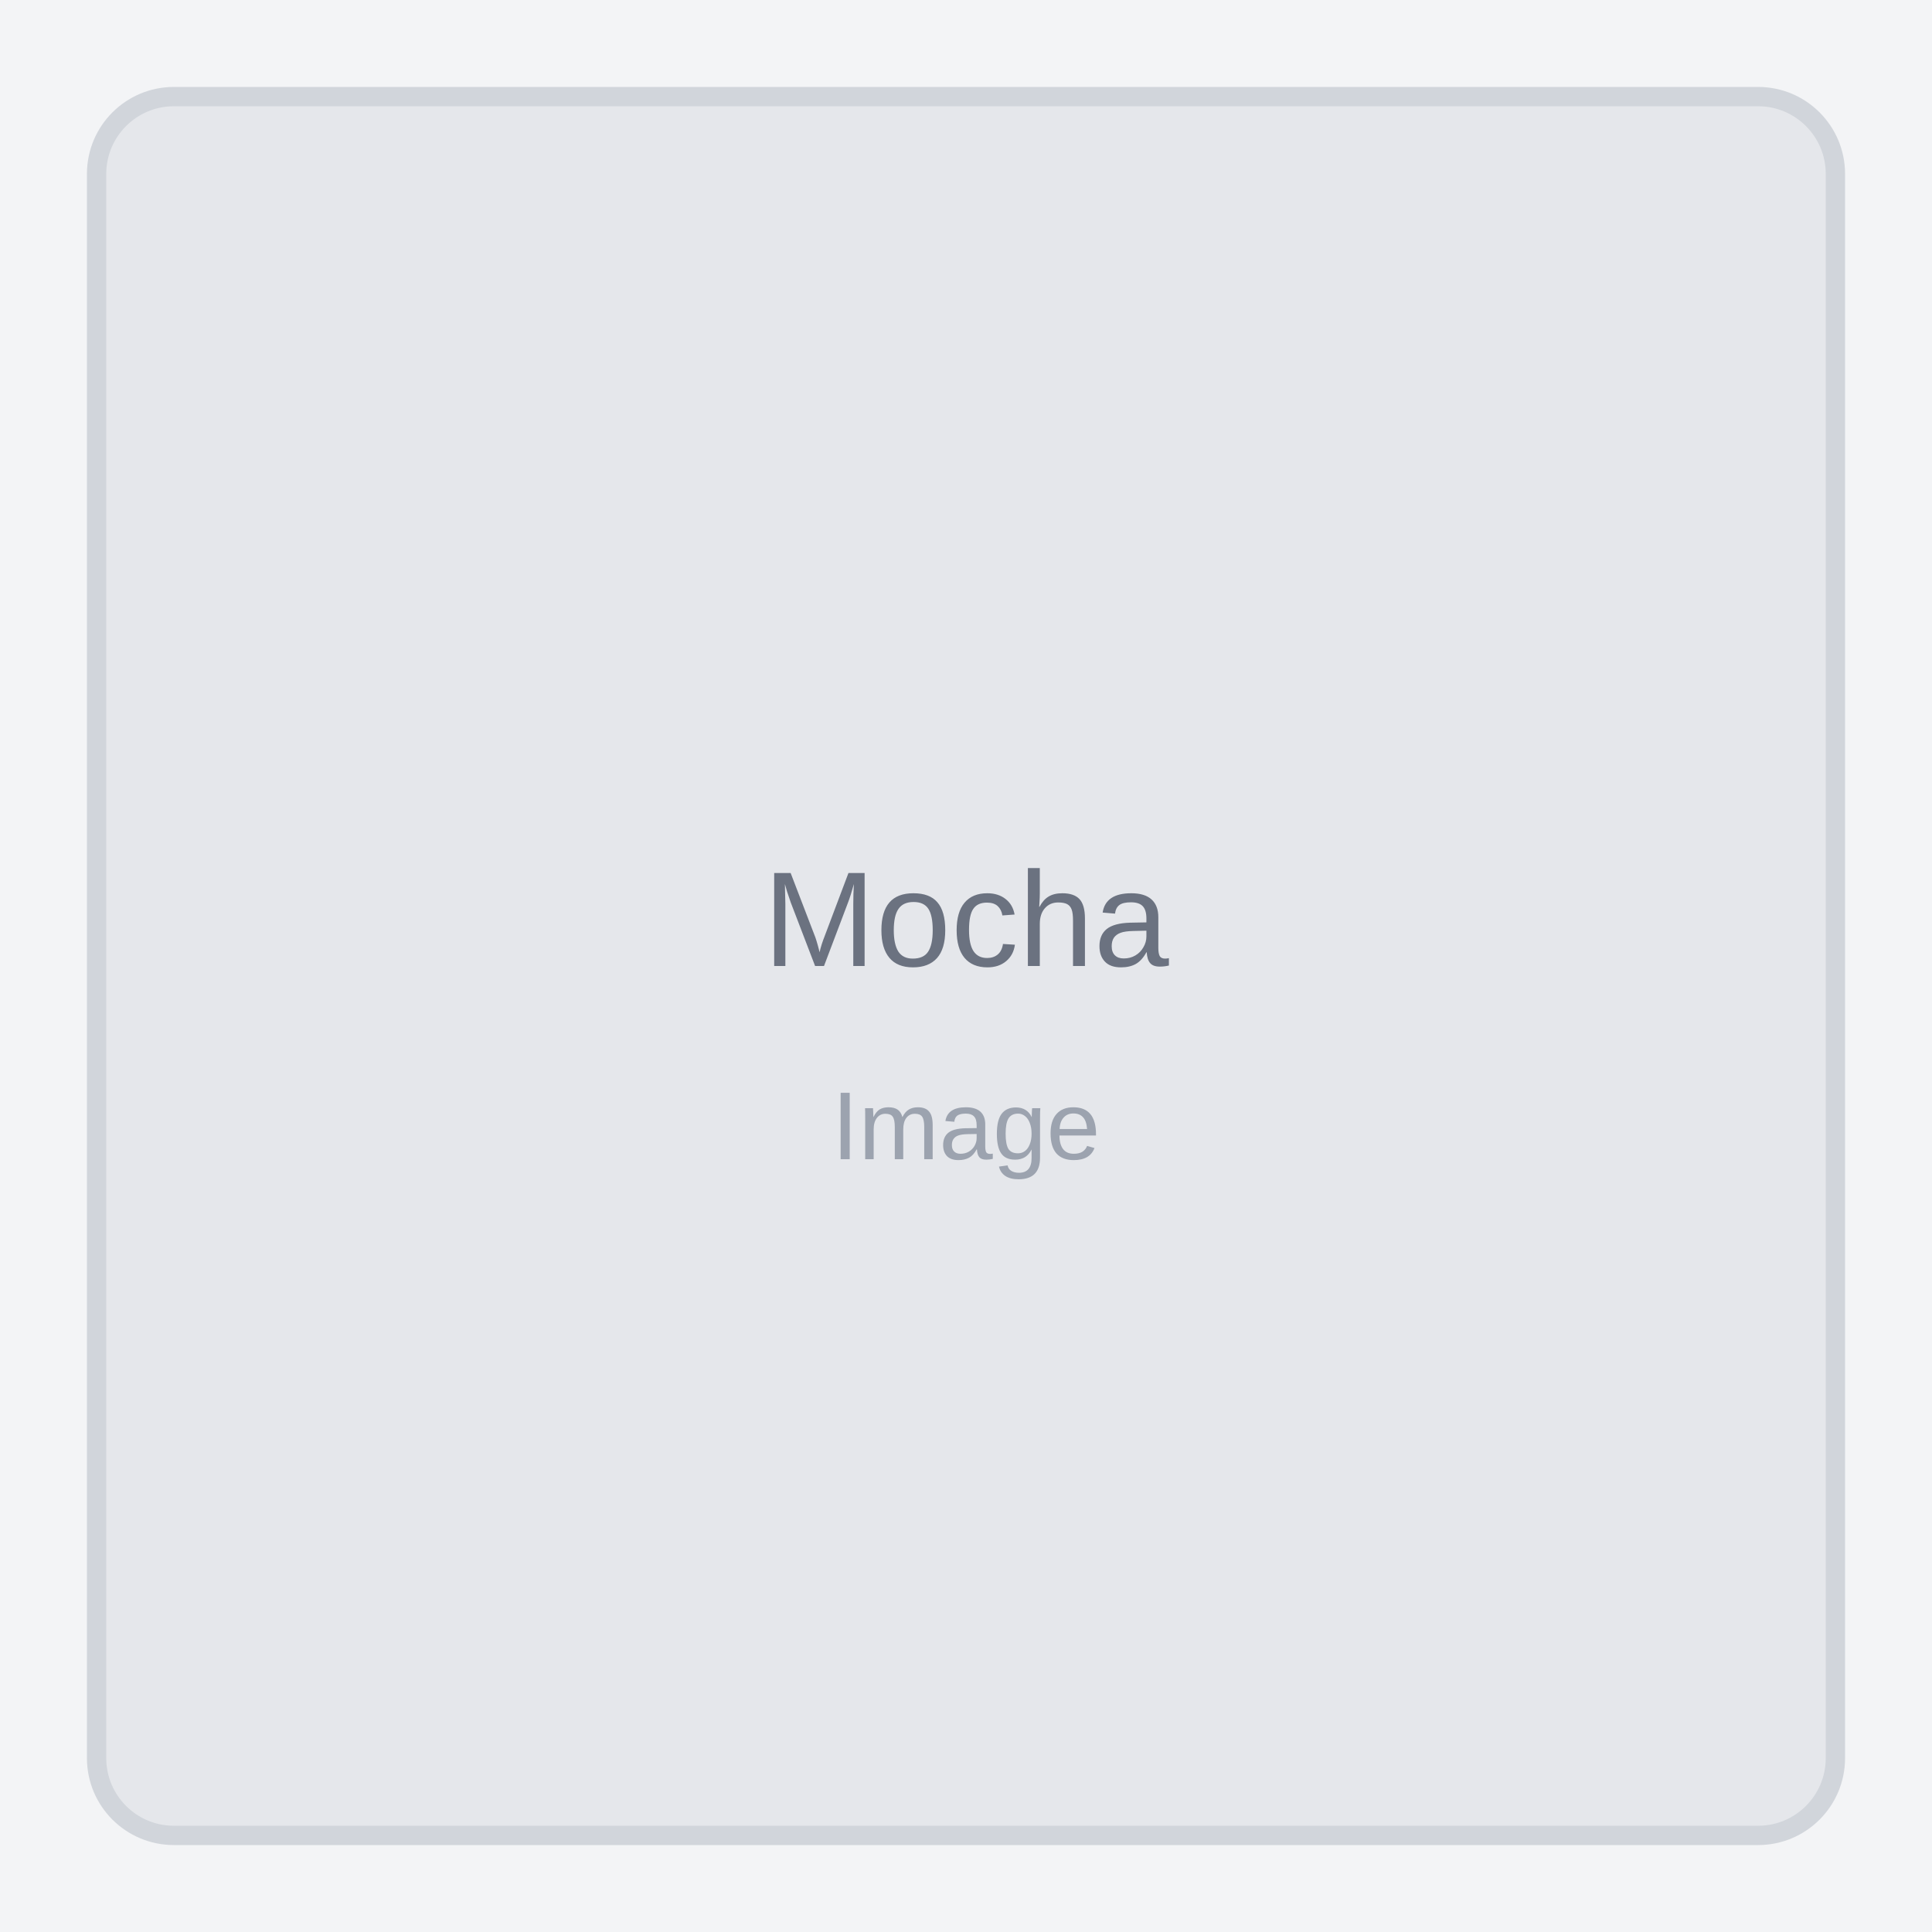
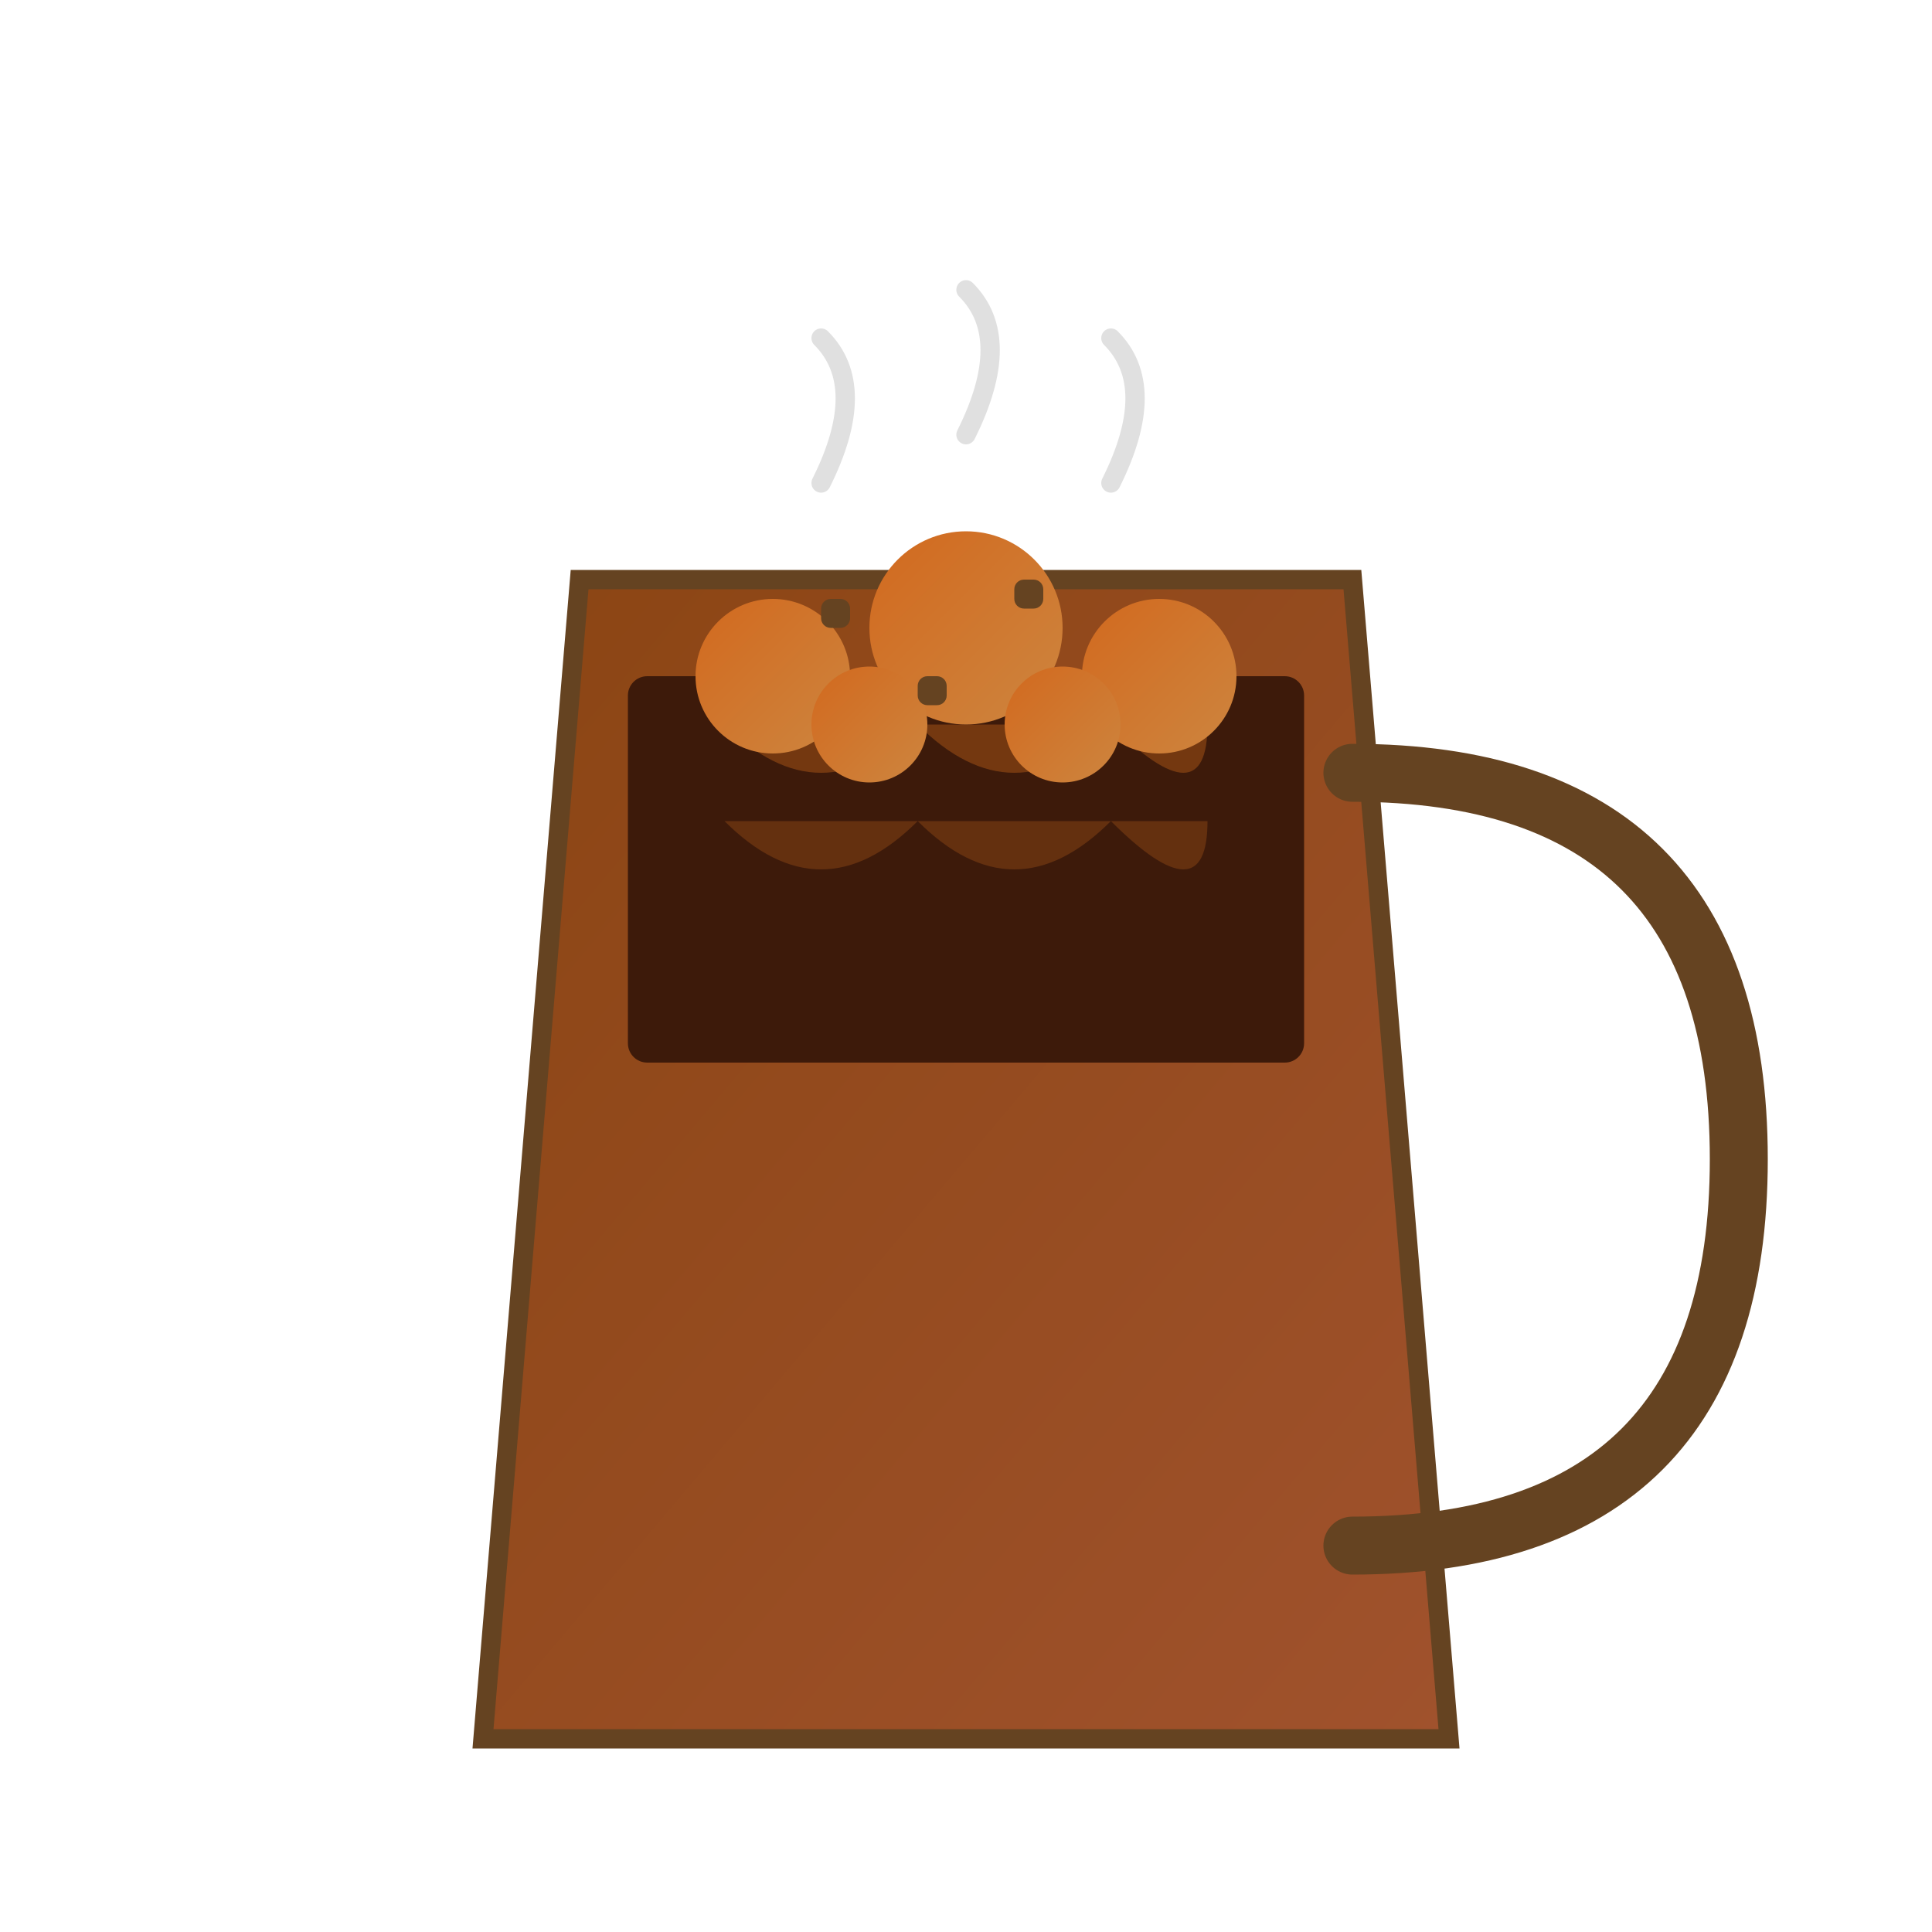
<svg xmlns="http://www.w3.org/2000/svg" width="200" height="200">
-   <rect width="200" height="200" fill="#f3f4f6" />
-   <rect x="10" y="10" width="180" height="180" fill="#e5e7eb" stroke="#d1d5db" stroke-width="2" rx="8" />
-   <text x="100" y="100" text-anchor="middle" font-family="Arial, sans-serif" font-size="14" fill="#6b7280">
-     Mocha
-   </text>
-   <text x="100" y="120" text-anchor="middle" font-family="Arial, sans-serif" font-size="10" fill="#9ca3af">
-     Image
-   </text>
+   <defs>
+     <linearGradient id="mochaCupGradient" x1="0%" y1="0%" x2="100%" y2="100%">
+       <stop offset="0%" style="stop-color:#8B4513;stop-opacity:1" />
+       <stop offset="100%" style="stop-color:#A0522D;stop-opacity:1" />
+     </linearGradient>
+     <linearGradient id="mochaFoamGradient" x1="0%" y1="0%" x2="100%" y2="100%">
+       <stop offset="0%" style="stop-color:#D2691E;stop-opacity:1" />
+       <stop offset="100%" style="stop-color:#CD853F;stop-opacity:1" />
+     </linearGradient>
+   </defs>
+   <path d="M60 60 L140 60 L150 180 L50 180 Z" fill="url(#mochaCupGradient)" stroke="#654321" stroke-width="2" />
+   <path d="M140 80 Q180 80 180 120 Q180 160 140 160" fill="none" stroke="#654321" stroke-width="6" stroke-linecap="round" />
+   <rect x="65" y="70" width="70" height="40" fill="#3D1A0A" rx="2" />
+   <path d="M75 75 Q85 85 95 75 Q105 85 115 75 Q125 85 125 75" fill="#8B4513" opacity="0.7" />
+   <path d="M75 85 Q85 95 95 85 Q105 95 115 85 Q125 95 125 85" fill="#8B4513" opacity="0.5" />
+   <circle cx="80" cy="70" r="8" fill="url(#mochaFoamGradient)" />
+   <circle cx="100" cy="65" r="10" fill="url(#mochaFoamGradient)" />
+   <circle cx="120" cy="70" r="8" fill="url(#mochaFoamGradient)" />
+   <circle cx="90" cy="75" r="6" fill="url(#mochaFoamGradient)" />
+   <circle cx="110" cy="75" r="6" fill="url(#mochaFoamGradient)" />
+   <rect x="85" y="62" width="3" height="3" fill="#654321" rx="1" />
+   <rect x="105" y="60" width="3" height="3" fill="#654321" rx="1" />
+   <rect x="95" y="70" width="3" height="3" fill="#654321" rx="1" />
+   <path d="M85 50 Q90 40 85 35" fill="none" stroke="#E0E0E0" stroke-width="2" stroke-linecap="round" />
+   <path d="M100 45 Q105 35 100 30" fill="none" stroke="#E0E0E0" stroke-width="2" stroke-linecap="round" />
+   <path d="M115 50 Q120 40 115 35" fill="none" stroke="#E0E0E0" stroke-width="2" stroke-linecap="round" />
</svg>
